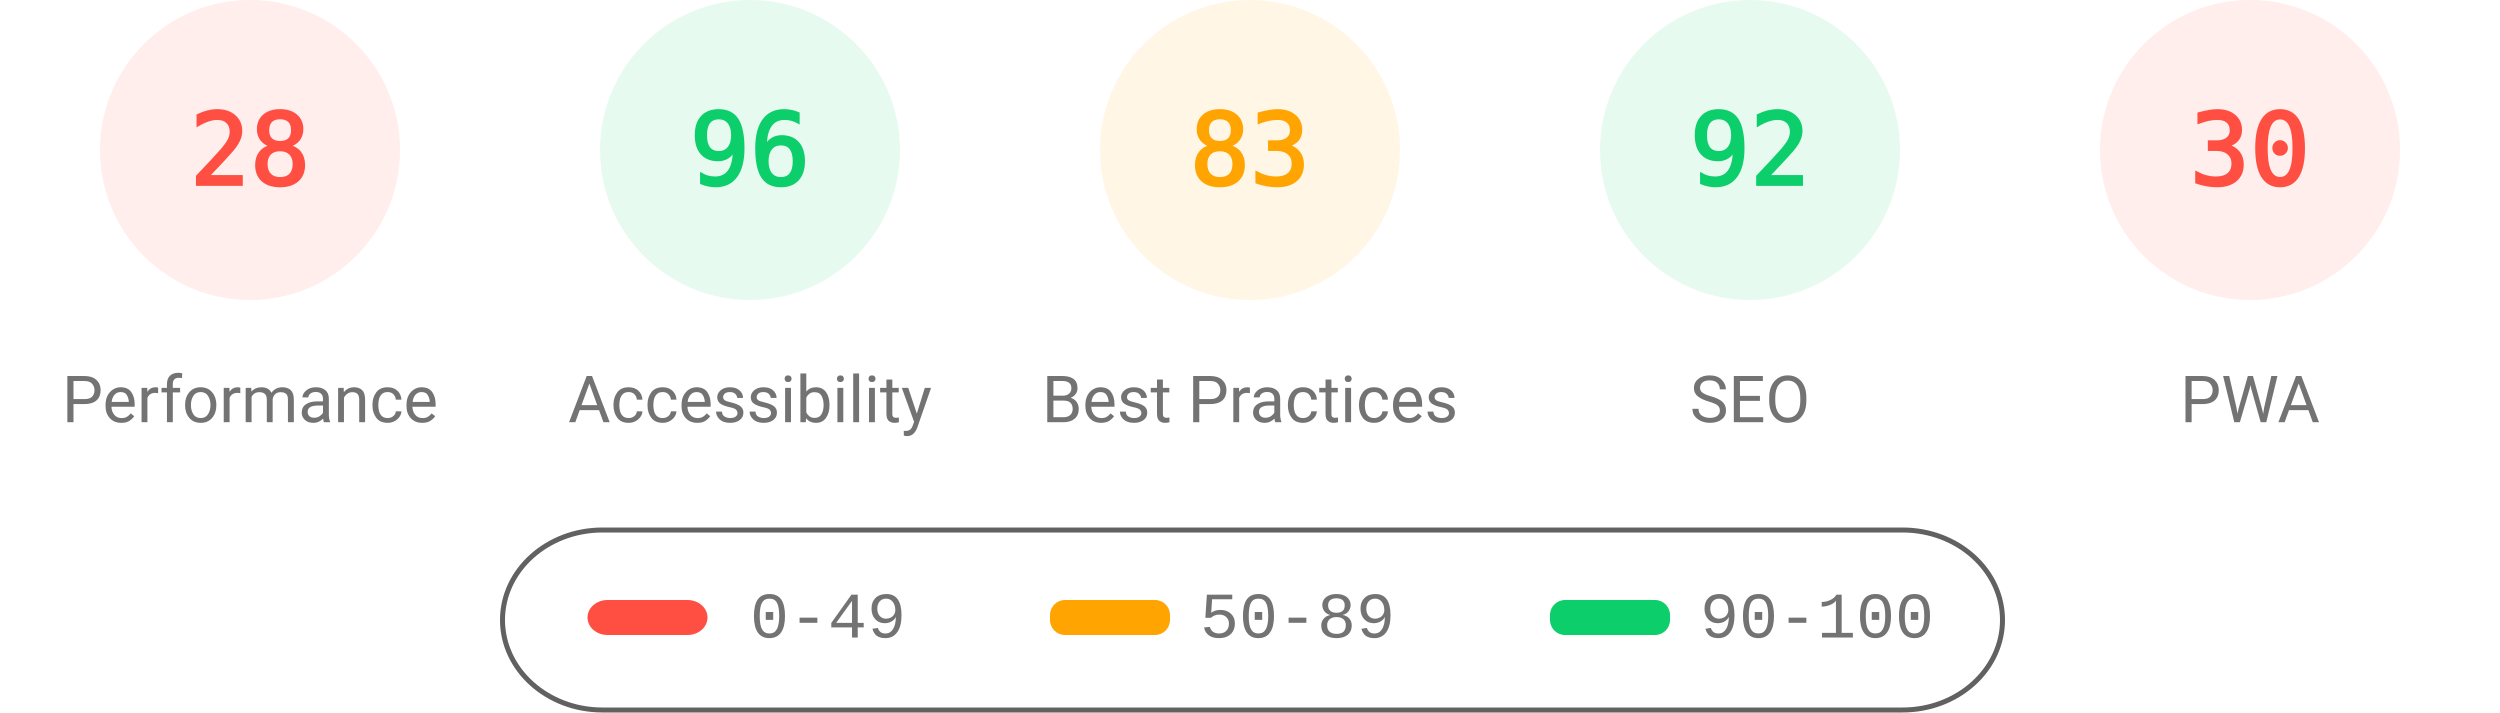
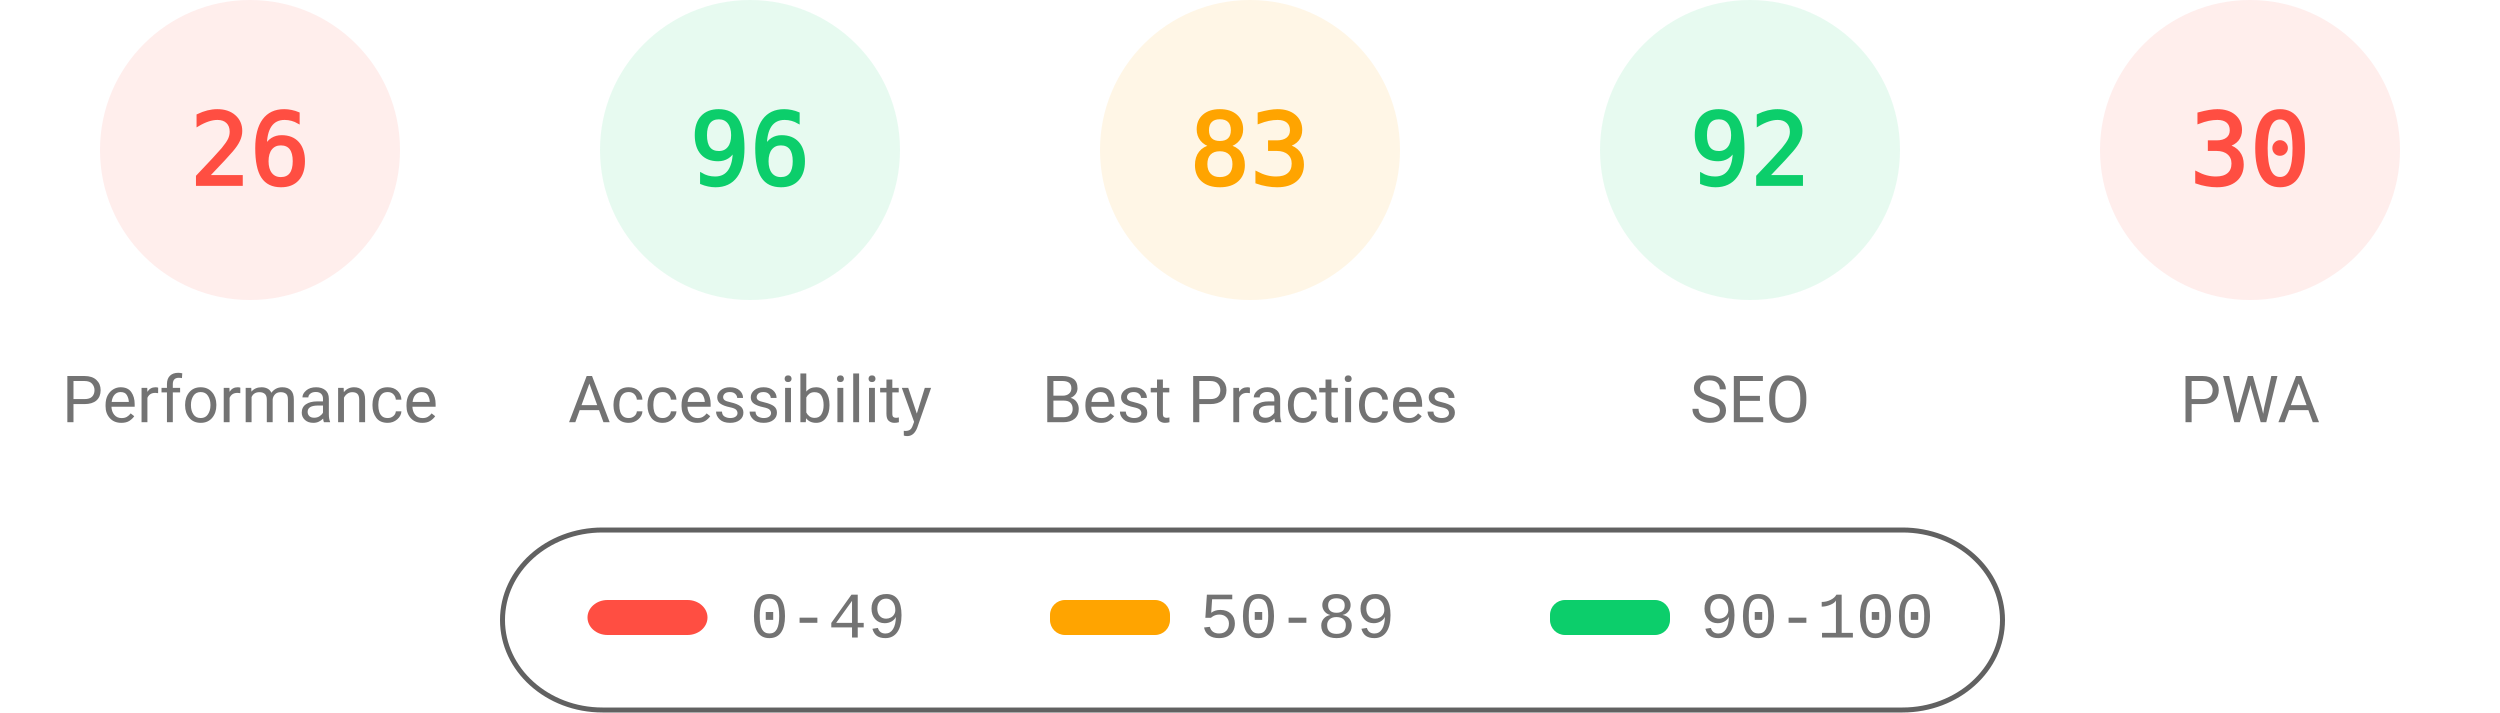
<svg xmlns="http://www.w3.org/2000/svg" fill="none" width="1000" height="285">
  <style>.gauge-base{opacity:.1}.gauge-arc{fill:none;animation-delay:250ms;stroke-linecap:round;transform:rotate(-90deg);transform-origin:100px 60px;animation:load-gauge 1s ease forwards}.guage-text{font-size:40px;font-family:monospace;text-align:center}.guage-red{color:#ff4e42;fill:#ff4e42;stroke:#ff4e42}.guage-orange{color:#ffa400;fill:#ffa400;stroke:#ffa400}.guage-green{color:#0cce6b;fill:#0cce6b;stroke:#0cce6b}.guage-undefined{color:#5c5c5c;fill:#5c5c5c;stroke:#5c5c5c}.guage-title{color:#737373;fill:#737373;stroke:none;font-size:26px;line-height:26px;font-family:Roboto,Halvetica,Arial,sans-serif}@keyframes load-gauge{from{stroke-dasharray:0 352.858}}</style>
  <svg class="guage-div guage-perf guage-red" viewBox="0 0 200 200" width="200" height="200">
    <circle class="gauge-base" r="56" cx="100" cy="60" stroke-width="8" />
-     <circle class="gauge-arc guage-arc-1" r="56" cx="100" cy="60" stroke-width="8" style="stroke-dasharray:98.52,351.858" />
-     <text class="guage-text" x="100" y="60" alignment-baseline="central" dominant-baseline="central" text-anchor="middle">28</text>
+     <circle class="gauge-arc guage-arc-1" r="56" cx="100" cy="60" stroke-width="8" style="stroke-dasharray:91.483,351.858" />
+     <text class="guage-text" x="100" y="60" alignment-baseline="central" dominant-baseline="central" text-anchor="middle">26</text>
    <text class="guage-title" x="100" y="160" alignment-baseline="central" dominant-baseline="central" text-anchor="middle">Performance</text>
  </svg>
  <svg class="guage-div guage-acc guage-green" viewBox="0 0 200 200" width="200" height="200" x="200">
    <circle class="gauge-base" r="56" cx="100" cy="60" stroke-width="8" />
    <circle class="gauge-arc guage-arc-2" r="56" cx="100" cy="60" stroke-width="8" style="stroke-dasharray:337.784,351.858" />
    <text class="guage-text" x="100" y="60" alignment-baseline="central" dominant-baseline="central" text-anchor="middle">96</text>
    <text class="guage-title" x="100" y="160" alignment-baseline="central" dominant-baseline="central" text-anchor="middle">Accessibility</text>
  </svg>
  <svg class="guage-div guage-best guage-orange" viewBox="0 0 200 200" width="200" height="200" x="400">
    <circle class="gauge-base" r="56" cx="100" cy="60" stroke-width="8" />
    <circle class="gauge-arc guage-arc-3" r="56" cx="100" cy="60" stroke-width="8" style="stroke-dasharray:292.042,351.858" />
    <text class="guage-text" x="100" y="60" alignment-baseline="central" dominant-baseline="central" text-anchor="middle">83</text>
    <text class="guage-title" x="100" y="160" alignment-baseline="central" dominant-baseline="central" text-anchor="middle">Best Practices</text>
  </svg>
  <svg class="guage-div guage-seo guage-green" viewBox="0 0 200 200" width="200" height="200" x="600">
    <circle class="gauge-base" r="56" cx="100" cy="60" stroke-width="8" />
    <circle class="gauge-arc guage-arc-4" r="56" cx="100" cy="60" stroke-width="8" style="stroke-dasharray:323.709,351.858" />
    <text class="guage-text" x="100" y="60" alignment-baseline="central" dominant-baseline="central" text-anchor="middle">92</text>
    <text class="guage-title" x="100" y="160" alignment-baseline="central" dominant-baseline="central" text-anchor="middle">SEO</text>
  </svg>
  <svg class="guage-div guage-pwa guage-red" viewBox="0 0 200 200" width="200" height="200" x="800">
    <circle class="gauge-base" r="56" cx="100" cy="60" stroke-width="8" />
    <circle class="gauge-arc guage-arc-4" r="56" cx="100" cy="60" stroke-width="8" style="stroke-dasharray:105.557,351.858" />
    <text class="guage-text" x="100" y="60" alignment-baseline="central" dominant-baseline="central" text-anchor="middle">30</text>
    <text class="guage-title" x="100" y="160" alignment-baseline="central" dominant-baseline="central" text-anchor="middle">PWA</text>
  </svg>
  <svg width="604" height="76" x="200" y="210">
    <path fill="none" id="canvas_background" d="M-1-1h604v80H-1z" />
    <rect fill-opacity="0" stroke="#616161" stroke-width="2" rx="40" id="svg_2" height="72" width="600" y="2" x="1" fill="#000" />
    <rect stroke="#000" rx="8" id="svg_3" height="14" width="48" y="30" x="35" stroke-opacity="null" stroke-width="0" fill="#ff4e42" />
    <rect stroke="#000" rx="6" id="svg_4" height="14" width="48" y="30" x="220" stroke-opacity="null" stroke-width="0" fill="#ffa400" />
    <rect stroke="#000" rx="6" id="svg_5" height="14" width="48" y="30" x="420" stroke-opacity="null" stroke-width="0" fill="#0cce6b" />
    <text xml:space="preserve" text-anchor="start" font-family="'Courier New', Courier, monospace" font-size="26" id="svg_6" y="45" x="100" stroke-opacity="null" stroke-width="0" stroke="#000" fill="#737373">0-49</text>
    <text xml:space="preserve" text-anchor="start" font-family="'Courier New', Courier, monospace" font-size="26" id="svg_7" y="45" x="280" stroke-opacity="null" stroke-width="0" stroke="#000" fill="#737373">50-89</text>
    <text xml:space="preserve" text-anchor="start" font-family="'Courier New', Courier, monospace" font-size="26" id="svg_8" y="45" x="480" stroke-opacity="null" stroke-width="0" stroke="#000" fill="#737373">90-100</text>
  </svg>
</svg>
